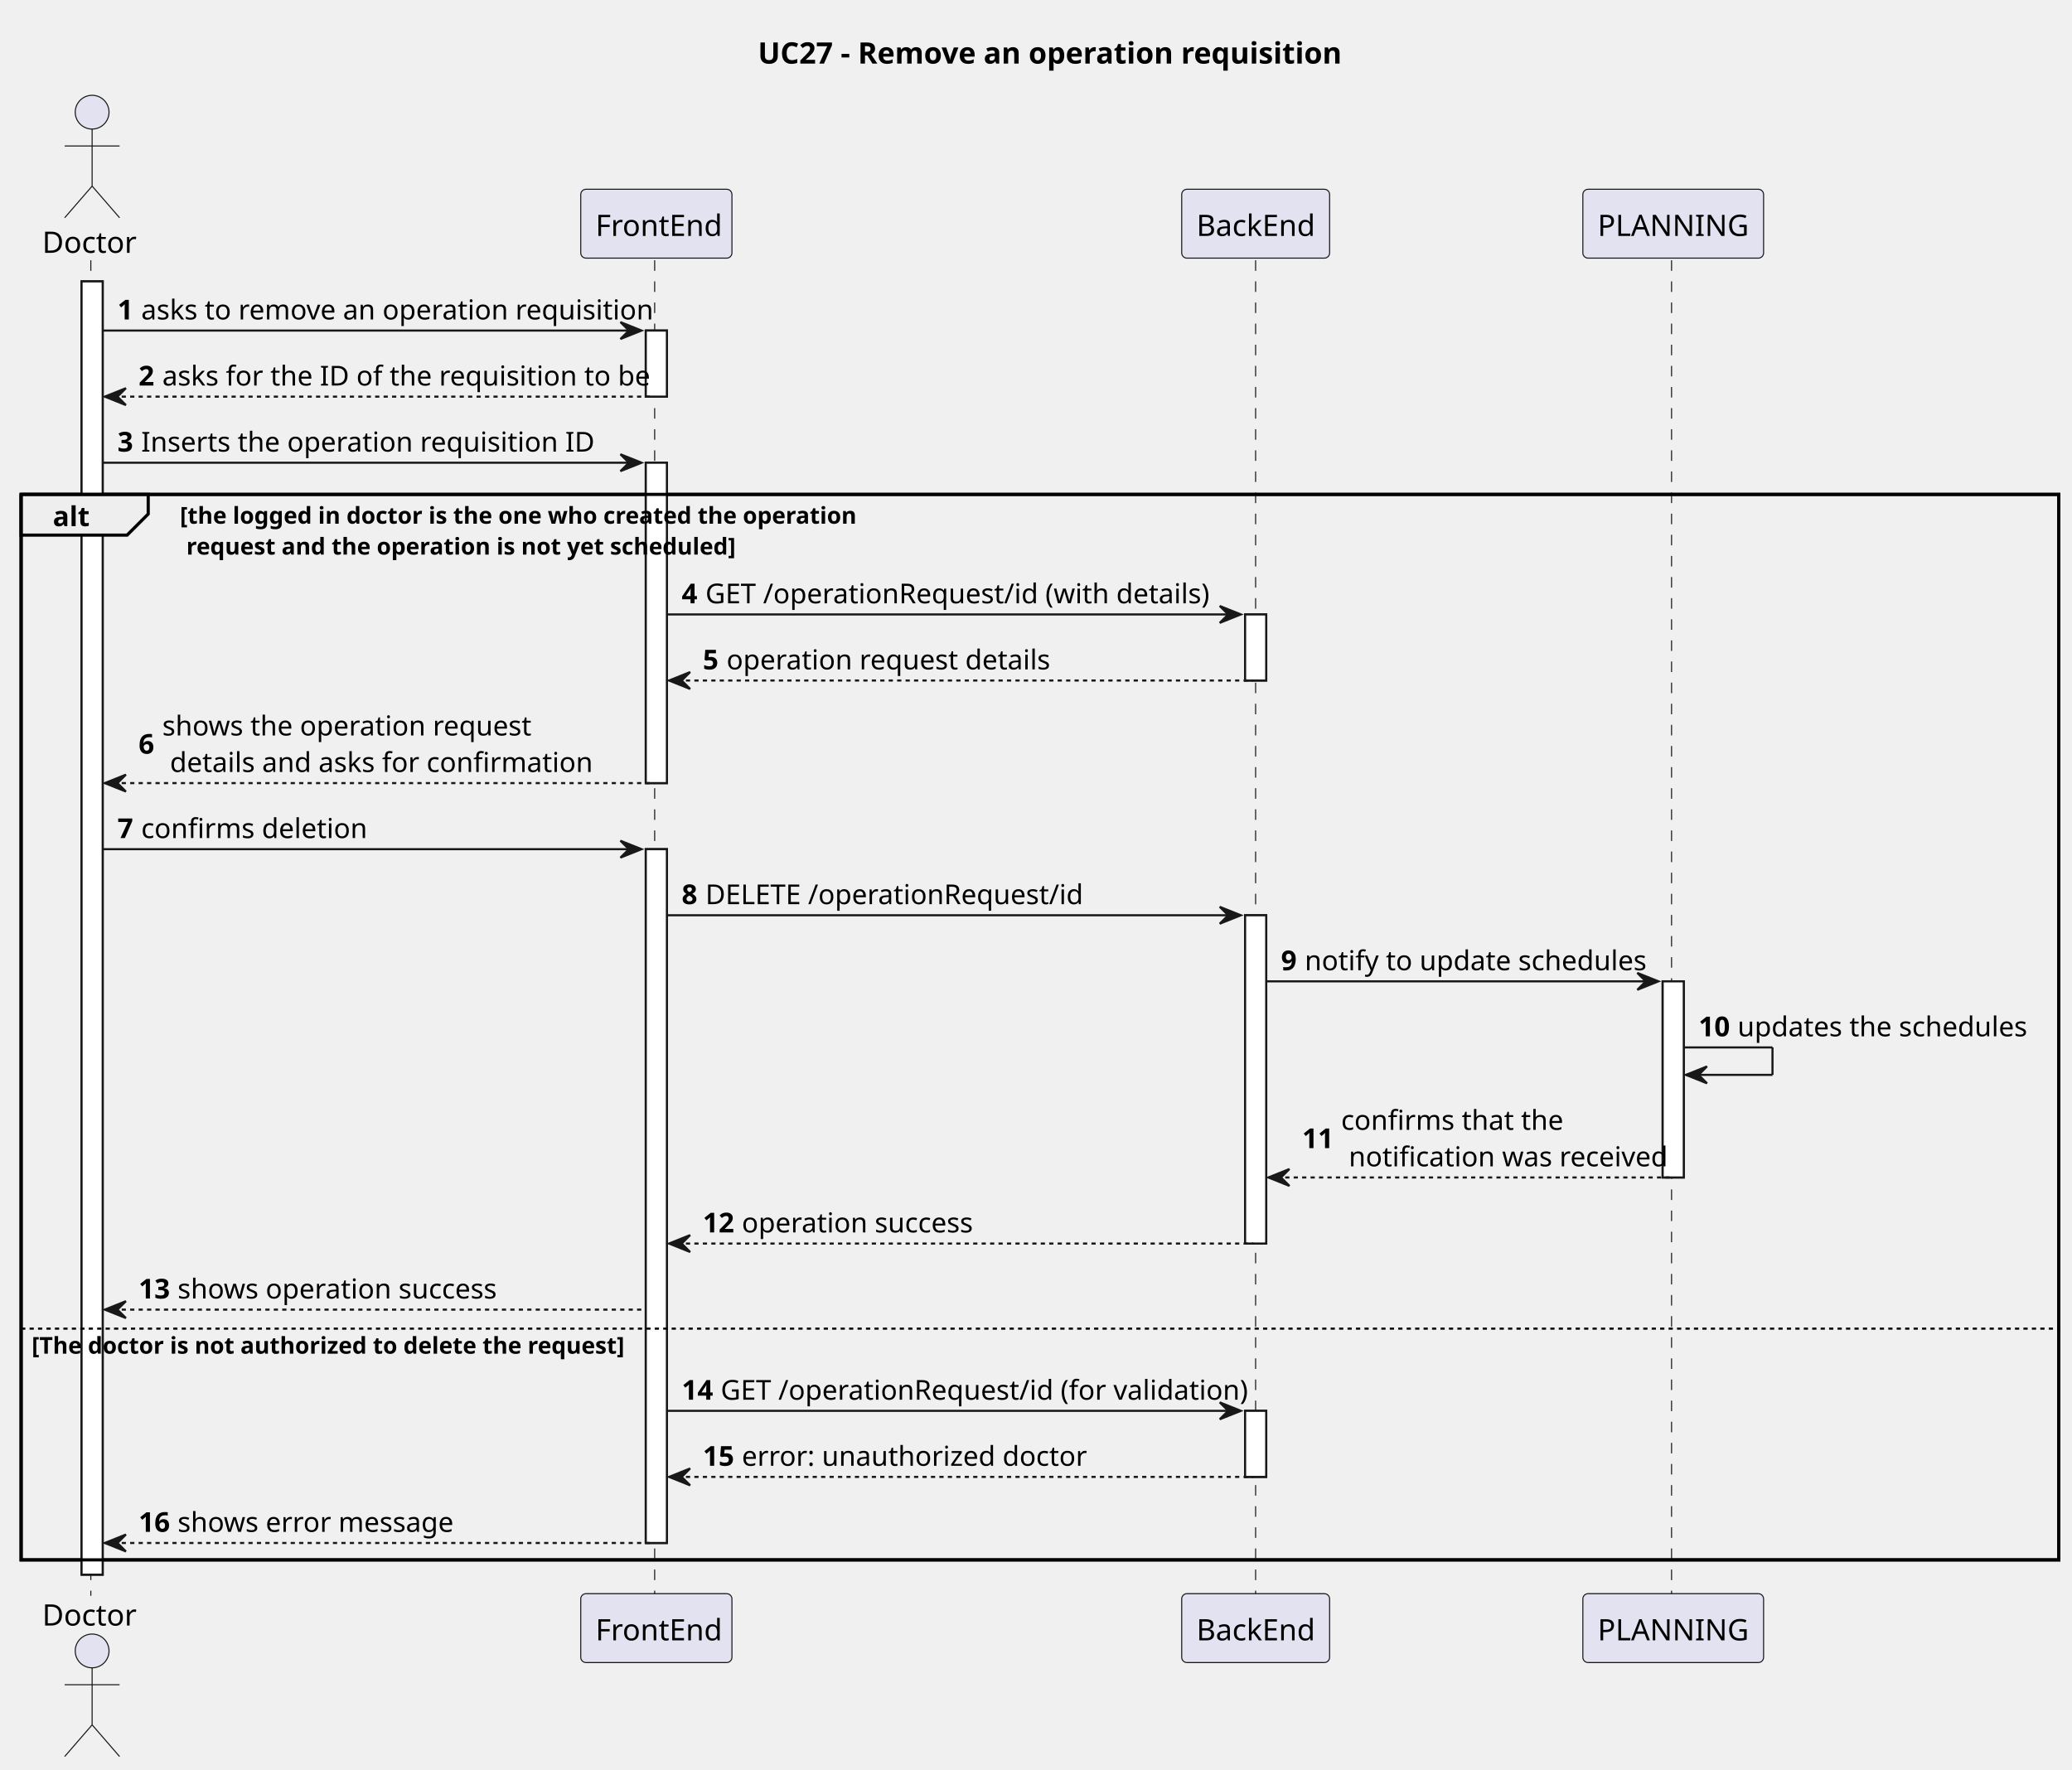
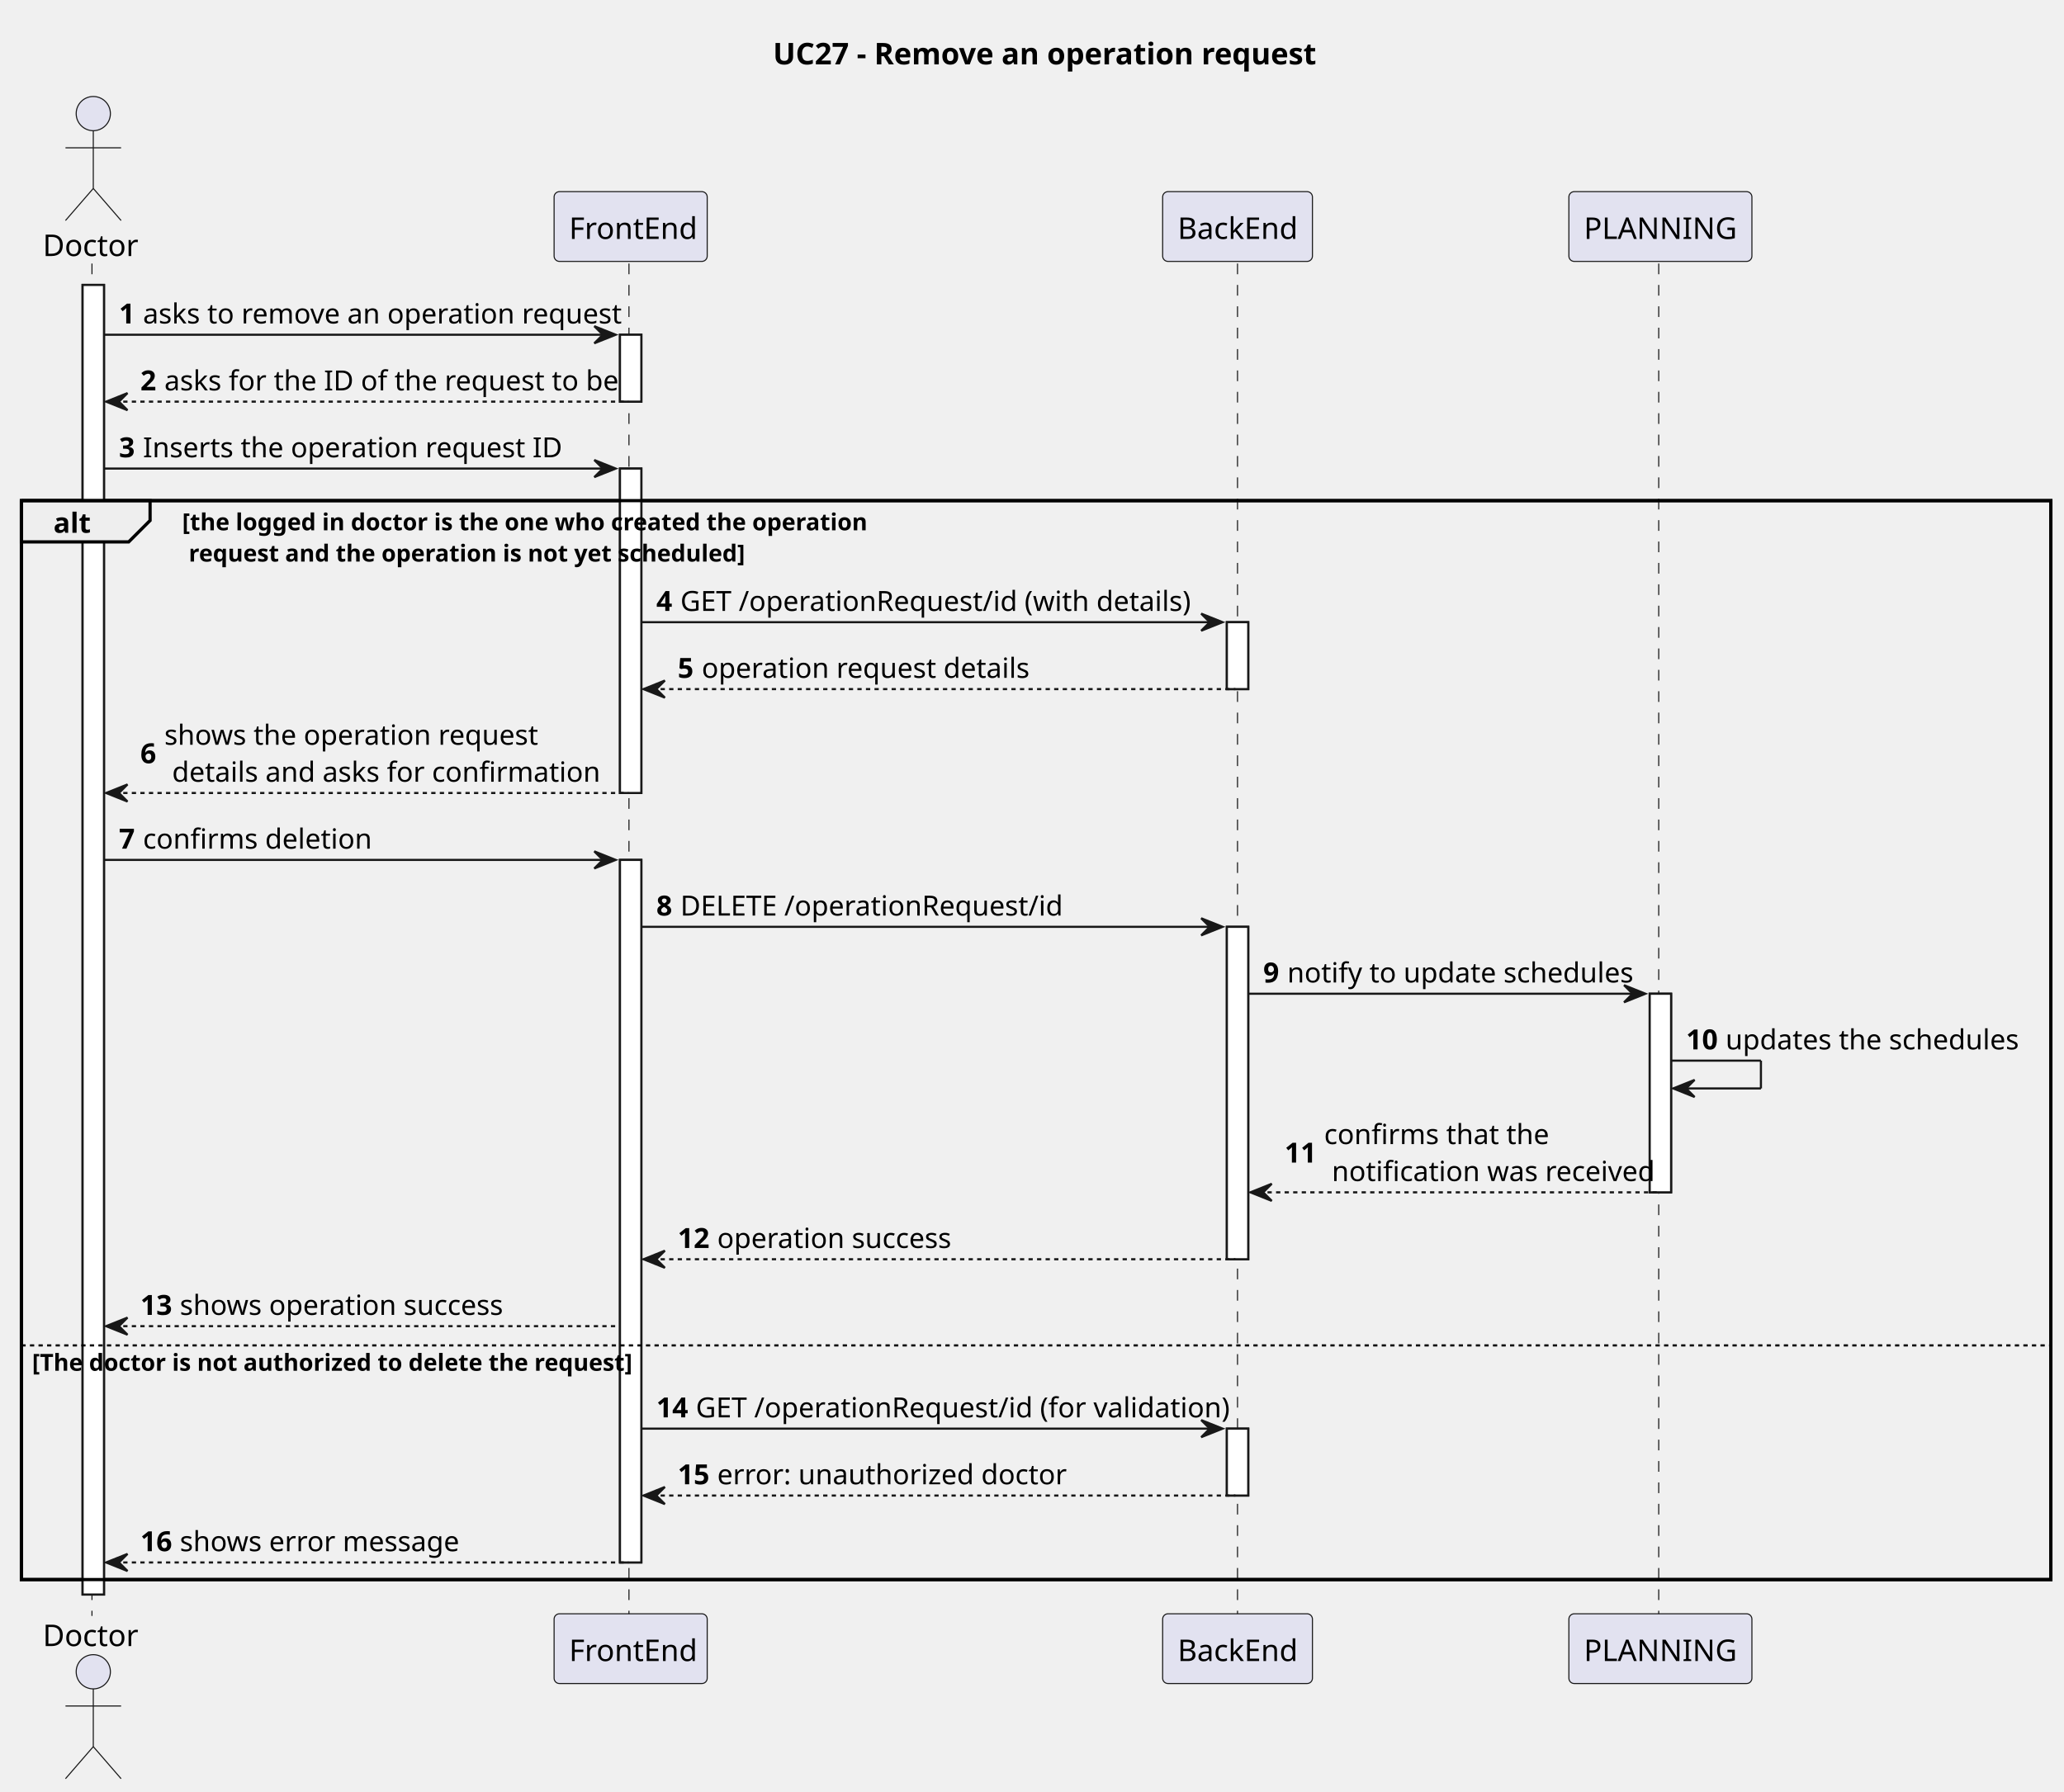
- <svg xmlns="http://www.w3.org/2000/svg" contentStyleType="text/css" height="838px" preserveAspectRatio="none" style="width:981px;height:838px;background:#FFFFFF;" version="1.1" viewBox="0 0 981 838" width="981px" zoomAndPan="magnify">
+ <svg xmlns="http://www.w3.org/2000/svg" contentStyleType="text/css" height="838px" preserveAspectRatio="none" style="width:965px;height:838px;background:#FFFFFF;" version="1.1" viewBox="0 0 965 838" width="965px" zoomAndPan="magnify">
  <defs />
  <g>
-     <text fill="#000000" font-family="sans-serif" font-size="14" font-weight="bold" lengthAdjust="spacing" textLength="266.048" x="358.852" y="30.107">UC27 - Remove an operation requisition</text>
+     <text fill="#000000" font-family="sans-serif" font-size="14" font-weight="bold" lengthAdjust="spacing" textLength="245.061" x="361.398" y="30.107">UC27 - Remove an operation request</text>
    <rect fill="#FFFFFF" height="612.422" style="stroke:#181818;stroke-width:1.0;" width="10" x="38.617" y="133.242" />
-     <rect fill="#FFFFFF" height="31.291" style="stroke:#181818;stroke-width:1.0;" width="10" x="305.75" y="156.533" />
-     <rect fill="#FFFFFF" height="151.717" style="stroke:#181818;stroke-width:1.0;" width="10" x="305.75" y="219.115" />
-     <rect fill="#FFFFFF" height="328.541" style="stroke:#181818;stroke-width:1.0;" width="10" x="305.75" y="402.123" />
-     <rect fill="#FFFFFF" height="31.291" style="stroke:#181818;stroke-width:1.0;" width="10" x="589.496" y="290.959" />
-     <rect fill="#FFFFFF" height="155.455" style="stroke:#181818;stroke-width:1.0;" width="10" x="589.496" y="433.414" />
-     <rect fill="#FFFFFF" height="31.291" style="stroke:#181818;stroke-width:1.0;" width="10" x="589.496" y="668.082" />
-     <rect fill="#FFFFFF" height="92.873" style="stroke:#181818;stroke-width:1.0;" width="10" x="787.196" y="464.705" />
-     <rect fill="none" height="504.549" style="stroke:#000000;stroke-width:1.5;" width="964.751" x="10" y="234.115" />
+     <rect fill="#FFFFFF" height="31.291" style="stroke:#181818;stroke-width:1.0;" width="10" x="289.856" y="156.533" />
+     <rect fill="#FFFFFF" height="151.717" style="stroke:#181818;stroke-width:1.0;" width="10" x="289.856" y="219.115" />
+     <rect fill="#FFFFFF" height="328.541" style="stroke:#181818;stroke-width:1.0;" width="10" x="289.856" y="402.123" />
+     <rect fill="#FFFFFF" height="31.291" style="stroke:#181818;stroke-width:1.0;" width="10" x="573.601" y="290.959" />
+     <rect fill="#FFFFFF" height="155.455" style="stroke:#181818;stroke-width:1.0;" width="10" x="573.601" y="433.414" />
+     <rect fill="#FFFFFF" height="31.291" style="stroke:#181818;stroke-width:1.0;" width="10" x="573.601" y="668.082" />
+     <rect fill="#FFFFFF" height="92.873" style="stroke:#181818;stroke-width:1.0;" width="10" x="771.302" y="464.705" />
+     <rect fill="none" height="504.549" style="stroke:#000000;stroke-width:1.5;" width="948.857" x="10" y="234.115" />
    <line style="stroke:#181818;stroke-width:0.5;stroke-dasharray:5.0,5.0;" x1="43" x2="43" y1="123.242" y2="755.664" />
-     <line style="stroke:#181818;stroke-width:0.5;stroke-dasharray:5.0,5.0;" x1="309.957" x2="309.957" y1="123.242" y2="755.664" />
-     <line style="stroke:#181818;stroke-width:0.5;stroke-dasharray:5.0,5.0;" x1="594.479" x2="594.479" y1="123.242" y2="755.664" />
-     <line style="stroke:#181818;stroke-width:0.5;stroke-dasharray:5.0,5.0;" x1="791.41" x2="791.41" y1="123.242" y2="755.664" />
+     <line style="stroke:#181818;stroke-width:0.5;stroke-dasharray:5.0,5.0;" x1="294.063" x2="294.063" y1="123.242" y2="755.664" />
+     <line style="stroke:#181818;stroke-width:0.5;stroke-dasharray:5.0,5.0;" x1="578.584" x2="578.584" y1="123.242" y2="755.664" />
+     <line style="stroke:#181818;stroke-width:0.5;stroke-dasharray:5.0,5.0;" x1="775.516" x2="775.516" y1="123.242" y2="755.664" />
    <text fill="#000000" font-family="sans-serif" font-size="14" lengthAdjust="spacing" textLength="41.234" x="20" y="119.728">Doctor</text>
    <ellipse cx="43.617" cy="53.121" fill="#E2E2F0" rx="8" ry="8" style="stroke:#181818;stroke-width:0.5;" />
    <path d="M43.617,61.121 L43.617,88.121 M30.617,69.121 L56.617,69.121 M43.617,88.121 L30.617,103.121 M43.617,88.121 L56.617,103.121 " fill="none" style="stroke:#181818;stroke-width:0.5;" />
    <text fill="#000000" font-family="sans-serif" font-size="14" lengthAdjust="spacing" textLength="41.234" x="20" y="769.771">Doctor</text>
    <ellipse cx="43.617" cy="781.785" fill="#E2E2F0" rx="8" ry="8" style="stroke:#181818;stroke-width:0.5;" />
    <path d="M43.617,789.785 L43.617,816.785 M30.617,797.785 L56.617,797.785 M43.617,816.785 L30.617,831.785 M43.617,816.785 L56.617,831.785 " fill="none" style="stroke:#181818;stroke-width:0.5;" />
-     <rect fill="#E2E2F0" height="32.621" rx="2.5" ry="2.5" style="stroke:#181818;stroke-width:0.5;" width="71.586" x="274.957" y="89.621" />
-     <text fill="#000000" font-family="sans-serif" font-size="14" lengthAdjust="spacing" textLength="57.586" x="281.957" y="111.728">FrontEnd</text>
-     <rect fill="#E2E2F0" height="32.621" rx="2.5" ry="2.5" style="stroke:#181818;stroke-width:0.5;" width="71.586" x="274.957" y="754.664" />
-     <text fill="#000000" font-family="sans-serif" font-size="14" lengthAdjust="spacing" textLength="57.586" x="281.957" y="776.771">FrontEnd</text>
-     <rect fill="#E2E2F0" height="32.621" rx="2.5" ry="2.5" style="stroke:#181818;stroke-width:0.5;" width="70.034" x="559.479" y="89.621" />
-     <text fill="#000000" font-family="sans-serif" font-size="14" lengthAdjust="spacing" textLength="56.034" x="566.479" y="111.728">BackEnd</text>
-     <rect fill="#E2E2F0" height="32.621" rx="2.5" ry="2.5" style="stroke:#181818;stroke-width:0.5;" width="70.034" x="559.479" y="754.664" />
-     <text fill="#000000" font-family="sans-serif" font-size="14" lengthAdjust="spacing" textLength="56.034" x="566.479" y="776.771">BackEnd</text>
-     <rect fill="#E2E2F0" height="32.621" rx="2.5" ry="2.5" style="stroke:#181818;stroke-width:0.5;" width="85.572" x="749.41" y="89.621" />
-     <text fill="#000000" font-family="sans-serif" font-size="14" lengthAdjust="spacing" textLength="71.572" x="756.41" y="111.728">PLANNING</text>
-     <rect fill="#E2E2F0" height="32.621" rx="2.5" ry="2.5" style="stroke:#181818;stroke-width:0.5;" width="85.572" x="749.41" y="754.664" />
-     <text fill="#000000" font-family="sans-serif" font-size="14" lengthAdjust="spacing" textLength="71.572" x="756.41" y="776.771">PLANNING</text>
+     <rect fill="#E2E2F0" height="32.621" rx="2.5" ry="2.5" style="stroke:#181818;stroke-width:0.5;" width="71.586" x="259.063" y="89.621" />
+     <text fill="#000000" font-family="sans-serif" font-size="14" lengthAdjust="spacing" textLength="57.586" x="266.063" y="111.728">FrontEnd</text>
+     <rect fill="#E2E2F0" height="32.621" rx="2.5" ry="2.5" style="stroke:#181818;stroke-width:0.5;" width="71.586" x="259.063" y="754.664" />
+     <text fill="#000000" font-family="sans-serif" font-size="14" lengthAdjust="spacing" textLength="57.586" x="266.063" y="776.771">FrontEnd</text>
+     <rect fill="#E2E2F0" height="32.621" rx="2.5" ry="2.5" style="stroke:#181818;stroke-width:0.5;" width="70.034" x="543.584" y="89.621" />
+     <text fill="#000000" font-family="sans-serif" font-size="14" lengthAdjust="spacing" textLength="56.034" x="550.584" y="111.728">BackEnd</text>
+     <rect fill="#E2E2F0" height="32.621" rx="2.5" ry="2.5" style="stroke:#181818;stroke-width:0.5;" width="70.034" x="543.584" y="754.664" />
+     <text fill="#000000" font-family="sans-serif" font-size="14" lengthAdjust="spacing" textLength="56.034" x="550.584" y="776.771">BackEnd</text>
+     <rect fill="#E2E2F0" height="32.621" rx="2.5" ry="2.5" style="stroke:#181818;stroke-width:0.5;" width="85.572" x="733.516" y="89.621" />
+     <text fill="#000000" font-family="sans-serif" font-size="14" lengthAdjust="spacing" textLength="71.572" x="740.516" y="111.728">PLANNING</text>
+     <rect fill="#E2E2F0" height="32.621" rx="2.5" ry="2.5" style="stroke:#181818;stroke-width:0.5;" width="85.572" x="733.516" y="754.664" />
+     <text fill="#000000" font-family="sans-serif" font-size="14" lengthAdjust="spacing" textLength="71.572" x="740.516" y="776.771">PLANNING</text>
    <rect fill="#FFFFFF" height="612.422" style="stroke:#181818;stroke-width:1.0;" width="10" x="38.617" y="133.242" />
-     <rect fill="#FFFFFF" height="31.291" style="stroke:#181818;stroke-width:1.0;" width="10" x="305.75" y="156.533" />
-     <rect fill="#FFFFFF" height="151.717" style="stroke:#181818;stroke-width:1.0;" width="10" x="305.75" y="219.115" />
-     <rect fill="#FFFFFF" height="328.541" style="stroke:#181818;stroke-width:1.0;" width="10" x="305.75" y="402.123" />
-     <rect fill="#FFFFFF" height="31.291" style="stroke:#181818;stroke-width:1.0;" width="10" x="589.496" y="290.959" />
-     <rect fill="#FFFFFF" height="155.455" style="stroke:#181818;stroke-width:1.0;" width="10" x="589.496" y="433.414" />
-     <rect fill="#FFFFFF" height="31.291" style="stroke:#181818;stroke-width:1.0;" width="10" x="589.496" y="668.082" />
-     <rect fill="#FFFFFF" height="92.873" style="stroke:#181818;stroke-width:1.0;" width="10" x="787.196" y="464.705" />
-     <polygon fill="#181818" points="293.75,152.533,303.75,156.533,293.75,160.533,297.75,156.533" style="stroke:#181818;stroke-width:1.0;" />
-     <line style="stroke:#181818;stroke-width:1.0;" x1="48.617" x2="299.75" y1="156.533" y2="156.533" />
+     <rect fill="#FFFFFF" height="31.291" style="stroke:#181818;stroke-width:1.0;" width="10" x="289.856" y="156.533" />
+     <rect fill="#FFFFFF" height="151.717" style="stroke:#181818;stroke-width:1.0;" width="10" x="289.856" y="219.115" />
+     <rect fill="#FFFFFF" height="328.541" style="stroke:#181818;stroke-width:1.0;" width="10" x="289.856" y="402.123" />
+     <rect fill="#FFFFFF" height="31.291" style="stroke:#181818;stroke-width:1.0;" width="10" x="573.601" y="290.959" />
+     <rect fill="#FFFFFF" height="155.455" style="stroke:#181818;stroke-width:1.0;" width="10" x="573.601" y="433.414" />
+     <rect fill="#FFFFFF" height="31.291" style="stroke:#181818;stroke-width:1.0;" width="10" x="573.601" y="668.082" />
+     <rect fill="#FFFFFF" height="92.873" style="stroke:#181818;stroke-width:1.0;" width="10" x="771.302" y="464.705" />
+     <polygon fill="#181818" points="277.856,152.533,287.856,156.533,277.856,160.533,281.856,156.533" style="stroke:#181818;stroke-width:1.0;" />
+     <line style="stroke:#181818;stroke-width:1.0;" x1="48.617" x2="283.856" y1="156.533" y2="156.533" />
    <text fill="#000000" font-family="sans-serif" font-size="13" font-weight="bold" lengthAdjust="spacing" textLength="7.23" x="55.617" y="151.27">1</text>
-     <text fill="#000000" font-family="sans-serif" font-size="13" lengthAdjust="spacing" textLength="226.903" x="66.847" y="151.27">asks to remove an operation requisition</text>
+     <text fill="#000000" font-family="sans-serif" font-size="13" lengthAdjust="spacing" textLength="211.009" x="66.847" y="151.27">asks to remove an operation request</text>
    <polygon fill="#181818" points="59.617,183.824,49.617,187.824,59.617,191.824,55.617,187.824" style="stroke:#181818;stroke-width:1.0;" />
-     <line style="stroke:#181818;stroke-width:1.0;stroke-dasharray:2.0,2.0;" x1="53.617" x2="309.75" y1="187.824" y2="187.824" />
+     <line style="stroke:#181818;stroke-width:1.0;stroke-dasharray:2.0,2.0;" x1="53.617" x2="293.856" y1="187.824" y2="187.824" />
    <text fill="#000000" font-family="sans-serif" font-size="13" font-weight="bold" lengthAdjust="spacing" textLength="7.23" x="65.617" y="182.561">2</text>
-     <text fill="#000000" font-family="sans-serif" font-size="13" lengthAdjust="spacing" textLength="215.338" x="76.847" y="182.561">asks for the ID of the requisition to be</text>
-     <polygon fill="#181818" points="293.75,215.115,303.75,219.115,293.75,223.115,297.75,219.115" style="stroke:#181818;stroke-width:1.0;" />
-     <line style="stroke:#181818;stroke-width:1.0;" x1="48.617" x2="299.75" y1="219.115" y2="219.115" />
+     <text fill="#000000" font-family="sans-serif" font-size="13" lengthAdjust="spacing" textLength="199.443" x="76.847" y="182.561">asks for the ID of the request to be</text>
+     <polygon fill="#181818" points="277.856,215.115,287.856,219.115,277.856,223.115,281.856,219.115" style="stroke:#181818;stroke-width:1.0;" />
+     <line style="stroke:#181818;stroke-width:1.0;" x1="48.617" x2="283.856" y1="219.115" y2="219.115" />
    <text fill="#000000" font-family="sans-serif" font-size="13" font-weight="bold" lengthAdjust="spacing" textLength="7.23" x="55.617" y="213.852">3</text>
-     <text fill="#000000" font-family="sans-serif" font-size="13" lengthAdjust="spacing" textLength="197.996" x="66.847" y="213.852">Inserts the operation requisition ID</text>
+     <text fill="#000000" font-family="sans-serif" font-size="13" lengthAdjust="spacing" textLength="182.102" x="66.847" y="213.852">Inserts the operation request ID</text>
    <path d="M10,234.115 L70.171,234.115 L70.171,243.406 L60.171,253.406 L10,253.406 L10,234.115 " fill="#EEEEEE" style="stroke:#000000;stroke-width:1.5;" />
-     <rect fill="none" height="504.549" style="stroke:#000000;stroke-width:1.5;" width="964.751" x="10" y="234.115" />
+     <rect fill="none" height="504.549" style="stroke:#000000;stroke-width:1.5;" width="948.857" x="10" y="234.115" />
    <text fill="#000000" font-family="sans-serif" font-size="13" font-weight="bold" lengthAdjust="spacing" textLength="15.171" x="25" y="249.144">alt</text>
    <text fill="#000000" font-family="sans-serif" font-size="11" font-weight="bold" lengthAdjust="spacing" textLength="303.741" x="85.171" y="247.985">[the logged in doctor is the one who created the operation</text>
    <text fill="#000000" font-family="sans-serif" font-size="11" font-weight="bold" lengthAdjust="spacing" textLength="247.538" x="88.227" y="262.616">request and the operation is not yet scheduled]</text>
-     <polygon fill="#181818" points="577.496,286.959,587.496,290.959,577.496,294.959,581.496,290.959" style="stroke:#181818;stroke-width:1.0;" />
-     <line style="stroke:#181818;stroke-width:1.0;" x1="315.75" x2="583.496" y1="290.959" y2="290.959" />
-     <text fill="#000000" font-family="sans-serif" font-size="13" font-weight="bold" lengthAdjust="spacing" textLength="7.23" x="322.75" y="285.696">4</text>
-     <text fill="#000000" font-family="sans-serif" font-size="13" lengthAdjust="spacing" textLength="226.884" x="333.981" y="285.696">GET /operationRequest/id (with details)</text>
-     <polygon fill="#181818" points="326.75,318.25,316.75,322.25,326.75,326.25,322.75,322.25" style="stroke:#181818;stroke-width:1.0;" />
-     <line style="stroke:#181818;stroke-width:1.0;stroke-dasharray:2.0,2.0;" x1="320.75" x2="593.496" y1="322.25" y2="322.25" />
-     <text fill="#000000" font-family="sans-serif" font-size="13" font-weight="bold" lengthAdjust="spacing" textLength="7.23" x="332.75" y="316.987">5</text>
-     <text fill="#000000" font-family="sans-serif" font-size="13" lengthAdjust="spacing" textLength="142.372" x="343.981" y="316.987">operation request details</text>
+     <polygon fill="#181818" points="561.601,286.959,571.601,290.959,561.601,294.959,565.601,290.959" style="stroke:#181818;stroke-width:1.0;" />
+     <line style="stroke:#181818;stroke-width:1.0;" x1="299.856" x2="567.601" y1="290.959" y2="290.959" />
+     <text fill="#000000" font-family="sans-serif" font-size="13" font-weight="bold" lengthAdjust="spacing" textLength="7.23" x="306.856" y="285.696">4</text>
+     <text fill="#000000" font-family="sans-serif" font-size="13" lengthAdjust="spacing" textLength="226.884" x="318.086" y="285.696">GET /operationRequest/id (with details)</text>
+     <polygon fill="#181818" points="310.856,318.25,300.856,322.25,310.856,326.25,306.856,322.25" style="stroke:#181818;stroke-width:1.0;" />
+     <line style="stroke:#181818;stroke-width:1.0;stroke-dasharray:2.0,2.0;" x1="304.856" x2="577.601" y1="322.25" y2="322.25" />
+     <text fill="#000000" font-family="sans-serif" font-size="13" font-weight="bold" lengthAdjust="spacing" textLength="7.23" x="316.856" y="316.987">5</text>
+     <text fill="#000000" font-family="sans-serif" font-size="13" lengthAdjust="spacing" textLength="142.372" x="328.086" y="316.987">operation request details</text>
    <polygon fill="#181818" points="59.617,366.832,49.617,370.832,59.617,374.832,55.617,370.832" style="stroke:#181818;stroke-width:1.0;" />
-     <line style="stroke:#181818;stroke-width:1.0;stroke-dasharray:2.0,2.0;" x1="53.617" x2="309.75" y1="370.832" y2="370.832" />
+     <line style="stroke:#181818;stroke-width:1.0;stroke-dasharray:2.0,2.0;" x1="53.617" x2="293.856" y1="370.832" y2="370.832" />
    <text fill="#000000" font-family="sans-serif" font-size="13" font-weight="bold" lengthAdjust="spacing" textLength="7.23" x="65.617" y="356.924">6</text>
    <text fill="#000000" font-family="sans-serif" font-size="13" lengthAdjust="spacing" textLength="163.325" x="76.847" y="348.278">shows the operation request</text>
    <text fill="#000000" font-family="sans-serif" font-size="13" lengthAdjust="spacing" textLength="186.424" x="80.459" y="365.569">details and asks for confirmation</text>
-     <polygon fill="#181818" points="293.75,398.123,303.75,402.123,293.75,406.123,297.75,402.123" style="stroke:#181818;stroke-width:1.0;" />
-     <line style="stroke:#181818;stroke-width:1.0;" x1="48.617" x2="299.75" y1="402.123" y2="402.123" />
+     <polygon fill="#181818" points="277.856,398.123,287.856,402.123,277.856,406.123,281.856,402.123" style="stroke:#181818;stroke-width:1.0;" />
+     <line style="stroke:#181818;stroke-width:1.0;" x1="48.617" x2="283.856" y1="402.123" y2="402.123" />
    <text fill="#000000" font-family="sans-serif" font-size="13" font-weight="bold" lengthAdjust="spacing" textLength="7.23" x="55.617" y="396.86">7</text>
    <text fill="#000000" font-family="sans-serif" font-size="13" lengthAdjust="spacing" textLength="98.268" x="66.847" y="396.86">confirms deletion</text>
-     <polygon fill="#181818" points="577.496,429.414,587.496,433.414,577.496,437.414,581.496,433.414" style="stroke:#181818;stroke-width:1.0;" />
-     <line style="stroke:#181818;stroke-width:1.0;" x1="315.75" x2="583.496" y1="433.414" y2="433.414" />
-     <text fill="#000000" font-family="sans-serif" font-size="13" font-weight="bold" lengthAdjust="spacing" textLength="7.23" x="322.75" y="428.151">8</text>
-     <text fill="#000000" font-family="sans-serif" font-size="13" lengthAdjust="spacing" textLength="174.154" x="333.981" y="428.151">DELETE /operationRequest/id</text>
-     <polygon fill="#181818" points="775.196,460.705,785.196,464.705,775.196,468.705,779.196,464.705" style="stroke:#181818;stroke-width:1.0;" />
-     <line style="stroke:#181818;stroke-width:1.0;" x1="599.496" x2="781.196" y1="464.705" y2="464.705" />
-     <text fill="#000000" font-family="sans-serif" font-size="13" font-weight="bold" lengthAdjust="spacing" textLength="7.23" x="606.496" y="459.442">9</text>
-     <text fill="#000000" font-family="sans-serif" font-size="13" lengthAdjust="spacing" textLength="151.049" x="617.726" y="459.442">notify to update schedules</text>
-     <line style="stroke:#181818;stroke-width:1.0;" x1="797.196" x2="839.196" y1="495.996" y2="495.996" />
-     <line style="stroke:#181818;stroke-width:1.0;" x1="839.196" x2="839.196" y1="495.996" y2="508.996" />
-     <line style="stroke:#181818;stroke-width:1.0;" x1="798.196" x2="839.196" y1="508.996" y2="508.996" />
-     <polygon fill="#181818" points="808.196,504.996,798.196,508.996,808.196,512.996,804.196,508.996" style="stroke:#181818;stroke-width:1.0;" />
-     <text fill="#000000" font-family="sans-serif" font-size="13" font-weight="bold" lengthAdjust="spacing" textLength="14.46" x="804.196" y="490.733">10</text>
-     <text fill="#000000" font-family="sans-serif" font-size="13" lengthAdjust="spacing" textLength="130.095" x="822.656" y="490.733">updates the schedules</text>
-     <polygon fill="#181818" points="610.496,553.578,600.496,557.578,610.496,561.578,606.496,557.578" style="stroke:#181818;stroke-width:1.0;" />
-     <line style="stroke:#181818;stroke-width:1.0;stroke-dasharray:2.0,2.0;" x1="604.496" x2="791.196" y1="557.578" y2="557.578" />
-     <text fill="#000000" font-family="sans-serif" font-size="13" font-weight="bold" lengthAdjust="spacing" textLength="14.46" x="616.496" y="543.67">11</text>
-     <text fill="#000000" font-family="sans-serif" font-size="13" lengthAdjust="spacing" textLength="96.097" x="634.956" y="535.024">confirms that the</text>
-     <text fill="#000000" font-family="sans-serif" font-size="13" lengthAdjust="spacing" textLength="141.629" x="638.567" y="552.315">notification was received</text>
-     <polygon fill="#181818" points="326.75,584.869,316.75,588.869,326.75,592.869,322.75,588.869" style="stroke:#181818;stroke-width:1.0;" />
-     <line style="stroke:#181818;stroke-width:1.0;stroke-dasharray:2.0,2.0;" x1="320.75" x2="593.496" y1="588.869" y2="588.869" />
-     <text fill="#000000" font-family="sans-serif" font-size="13" font-weight="bold" lengthAdjust="spacing" textLength="14.46" x="332.75" y="583.606">12</text>
-     <text fill="#000000" font-family="sans-serif" font-size="13" lengthAdjust="spacing" textLength="104.781" x="351.21" y="583.606">operation success</text>
+     <polygon fill="#181818" points="561.601,429.414,571.601,433.414,561.601,437.414,565.601,433.414" style="stroke:#181818;stroke-width:1.0;" />
+     <line style="stroke:#181818;stroke-width:1.0;" x1="299.856" x2="567.601" y1="433.414" y2="433.414" />
+     <text fill="#000000" font-family="sans-serif" font-size="13" font-weight="bold" lengthAdjust="spacing" textLength="7.23" x="306.856" y="428.151">8</text>
+     <text fill="#000000" font-family="sans-serif" font-size="13" lengthAdjust="spacing" textLength="174.154" x="318.086" y="428.151">DELETE /operationRequest/id</text>
+     <polygon fill="#181818" points="759.302,460.705,769.302,464.705,759.302,468.705,763.302,464.705" style="stroke:#181818;stroke-width:1.0;" />
+     <line style="stroke:#181818;stroke-width:1.0;" x1="583.601" x2="765.302" y1="464.705" y2="464.705" />
+     <text fill="#000000" font-family="sans-serif" font-size="13" font-weight="bold" lengthAdjust="spacing" textLength="7.23" x="590.601" y="459.442">9</text>
+     <text fill="#000000" font-family="sans-serif" font-size="13" lengthAdjust="spacing" textLength="151.049" x="601.831" y="459.442">notify to update schedules</text>
+     <line style="stroke:#181818;stroke-width:1.0;" x1="781.302" x2="823.302" y1="495.996" y2="495.996" />
+     <line style="stroke:#181818;stroke-width:1.0;" x1="823.302" x2="823.302" y1="495.996" y2="508.996" />
+     <line style="stroke:#181818;stroke-width:1.0;" x1="782.302" x2="823.302" y1="508.996" y2="508.996" />
+     <polygon fill="#181818" points="792.302,504.996,782.302,508.996,792.302,512.996,788.302,508.996" style="stroke:#181818;stroke-width:1.0;" />
+     <text fill="#000000" font-family="sans-serif" font-size="13" font-weight="bold" lengthAdjust="spacing" textLength="14.46" x="788.302" y="490.733">10</text>
+     <text fill="#000000" font-family="sans-serif" font-size="13" lengthAdjust="spacing" textLength="130.095" x="806.762" y="490.733">updates the schedules</text>
+     <polygon fill="#181818" points="594.601,553.578,584.601,557.578,594.601,561.578,590.601,557.578" style="stroke:#181818;stroke-width:1.0;" />
+     <line style="stroke:#181818;stroke-width:1.0;stroke-dasharray:2.0,2.0;" x1="588.601" x2="775.302" y1="557.578" y2="557.578" />
+     <text fill="#000000" font-family="sans-serif" font-size="13" font-weight="bold" lengthAdjust="spacing" textLength="14.46" x="600.601" y="543.67">11</text>
+     <text fill="#000000" font-family="sans-serif" font-size="13" lengthAdjust="spacing" textLength="96.097" x="619.061" y="535.024">confirms that the</text>
+     <text fill="#000000" font-family="sans-serif" font-size="13" lengthAdjust="spacing" textLength="141.629" x="622.673" y="552.315">notification was received</text>
+     <polygon fill="#181818" points="310.856,584.869,300.856,588.869,310.856,592.869,306.856,588.869" style="stroke:#181818;stroke-width:1.0;" />
+     <line style="stroke:#181818;stroke-width:1.0;stroke-dasharray:2.0,2.0;" x1="304.856" x2="577.601" y1="588.869" y2="588.869" />
+     <text fill="#000000" font-family="sans-serif" font-size="13" font-weight="bold" lengthAdjust="spacing" textLength="14.46" x="316.856" y="583.606">12</text>
+     <text fill="#000000" font-family="sans-serif" font-size="13" lengthAdjust="spacing" textLength="104.781" x="335.316" y="583.606">operation success</text>
    <polygon fill="#181818" points="59.617,616.16,49.617,620.16,59.617,624.16,55.617,620.16" style="stroke:#181818;stroke-width:1.0;" />
-     <line style="stroke:#181818;stroke-width:1.0;stroke-dasharray:2.0,2.0;" x1="53.617" x2="304.75" y1="620.16" y2="620.16" />
+     <line style="stroke:#181818;stroke-width:1.0;stroke-dasharray:2.0,2.0;" x1="53.617" x2="288.856" y1="620.16" y2="620.16" />
    <text fill="#000000" font-family="sans-serif" font-size="13" font-weight="bold" lengthAdjust="spacing" textLength="14.46" x="65.617" y="614.898">13</text>
    <text fill="#000000" font-family="sans-serif" font-size="13" lengthAdjust="spacing" textLength="145.241" x="84.077" y="614.898">shows operation success</text>
-     <line style="stroke:#000000;stroke-width:1.0;stroke-dasharray:2.0,2.0;" x1="10" x2="974.751" y1="629.16" y2="629.16" />
+     <line style="stroke:#000000;stroke-width:1.0;stroke-dasharray:2.0,2.0;" x1="10" x2="958.857" y1="629.16" y2="629.16" />
    <text fill="#000000" font-family="sans-serif" font-size="11" font-weight="bold" lengthAdjust="spacing" textLength="265.848" x="15" y="641.03">[The doctor is not authorized to delete the request]</text>
-     <polygon fill="#181818" points="577.496,664.082,587.496,668.082,577.496,672.082,581.496,668.082" style="stroke:#181818;stroke-width:1.0;" />
-     <line style="stroke:#181818;stroke-width:1.0;" x1="315.75" x2="583.496" y1="668.082" y2="668.082" />
-     <text fill="#000000" font-family="sans-serif" font-size="13" font-weight="bold" lengthAdjust="spacing" textLength="14.46" x="322.75" y="662.819">14</text>
-     <text fill="#000000" font-family="sans-serif" font-size="13" lengthAdjust="spacing" textLength="236.285" x="341.21" y="662.819">GET /operationRequest/id (for validation)</text>
-     <polygon fill="#181818" points="326.75,695.373,316.75,699.373,326.75,703.373,322.75,699.373" style="stroke:#181818;stroke-width:1.0;" />
-     <line style="stroke:#181818;stroke-width:1.0;stroke-dasharray:2.0,2.0;" x1="320.75" x2="593.496" y1="699.373" y2="699.373" />
-     <text fill="#000000" font-family="sans-serif" font-size="13" font-weight="bold" lengthAdjust="spacing" textLength="14.46" x="332.75" y="694.11">15</text>
-     <text fill="#000000" font-family="sans-serif" font-size="13" lengthAdjust="spacing" textLength="149.583" x="351.21" y="694.11">error: unauthorized doctor</text>
+     <polygon fill="#181818" points="561.601,664.082,571.601,668.082,561.601,672.082,565.601,668.082" style="stroke:#181818;stroke-width:1.0;" />
+     <line style="stroke:#181818;stroke-width:1.0;" x1="299.856" x2="567.601" y1="668.082" y2="668.082" />
+     <text fill="#000000" font-family="sans-serif" font-size="13" font-weight="bold" lengthAdjust="spacing" textLength="14.46" x="306.856" y="662.819">14</text>
+     <text fill="#000000" font-family="sans-serif" font-size="13" lengthAdjust="spacing" textLength="236.285" x="325.316" y="662.819">GET /operationRequest/id (for validation)</text>
+     <polygon fill="#181818" points="310.856,695.373,300.856,699.373,310.856,703.373,306.856,699.373" style="stroke:#181818;stroke-width:1.0;" />
+     <line style="stroke:#181818;stroke-width:1.0;stroke-dasharray:2.0,2.0;" x1="304.856" x2="577.601" y1="699.373" y2="699.373" />
+     <text fill="#000000" font-family="sans-serif" font-size="13" font-weight="bold" lengthAdjust="spacing" textLength="14.46" x="316.856" y="694.11">15</text>
+     <text fill="#000000" font-family="sans-serif" font-size="13" lengthAdjust="spacing" textLength="149.583" x="335.316" y="694.11">error: unauthorized doctor</text>
    <polygon fill="#181818" points="59.617,726.664,49.617,730.664,59.617,734.664,55.617,730.664" style="stroke:#181818;stroke-width:1.0;" />
-     <line style="stroke:#181818;stroke-width:1.0;stroke-dasharray:2.0,2.0;" x1="53.617" x2="309.75" y1="730.664" y2="730.664" />
+     <line style="stroke:#181818;stroke-width:1.0;stroke-dasharray:2.0,2.0;" x1="53.617" x2="293.856" y1="730.664" y2="730.664" />
    <text fill="#000000" font-family="sans-serif" font-size="13" font-weight="bold" lengthAdjust="spacing" textLength="14.46" x="65.617" y="725.401">16</text>
    <text fill="#000000" font-family="sans-serif" font-size="13" lengthAdjust="spacing" textLength="124.268" x="84.077" y="725.401">shows error message</text>
  </g>
</svg>
